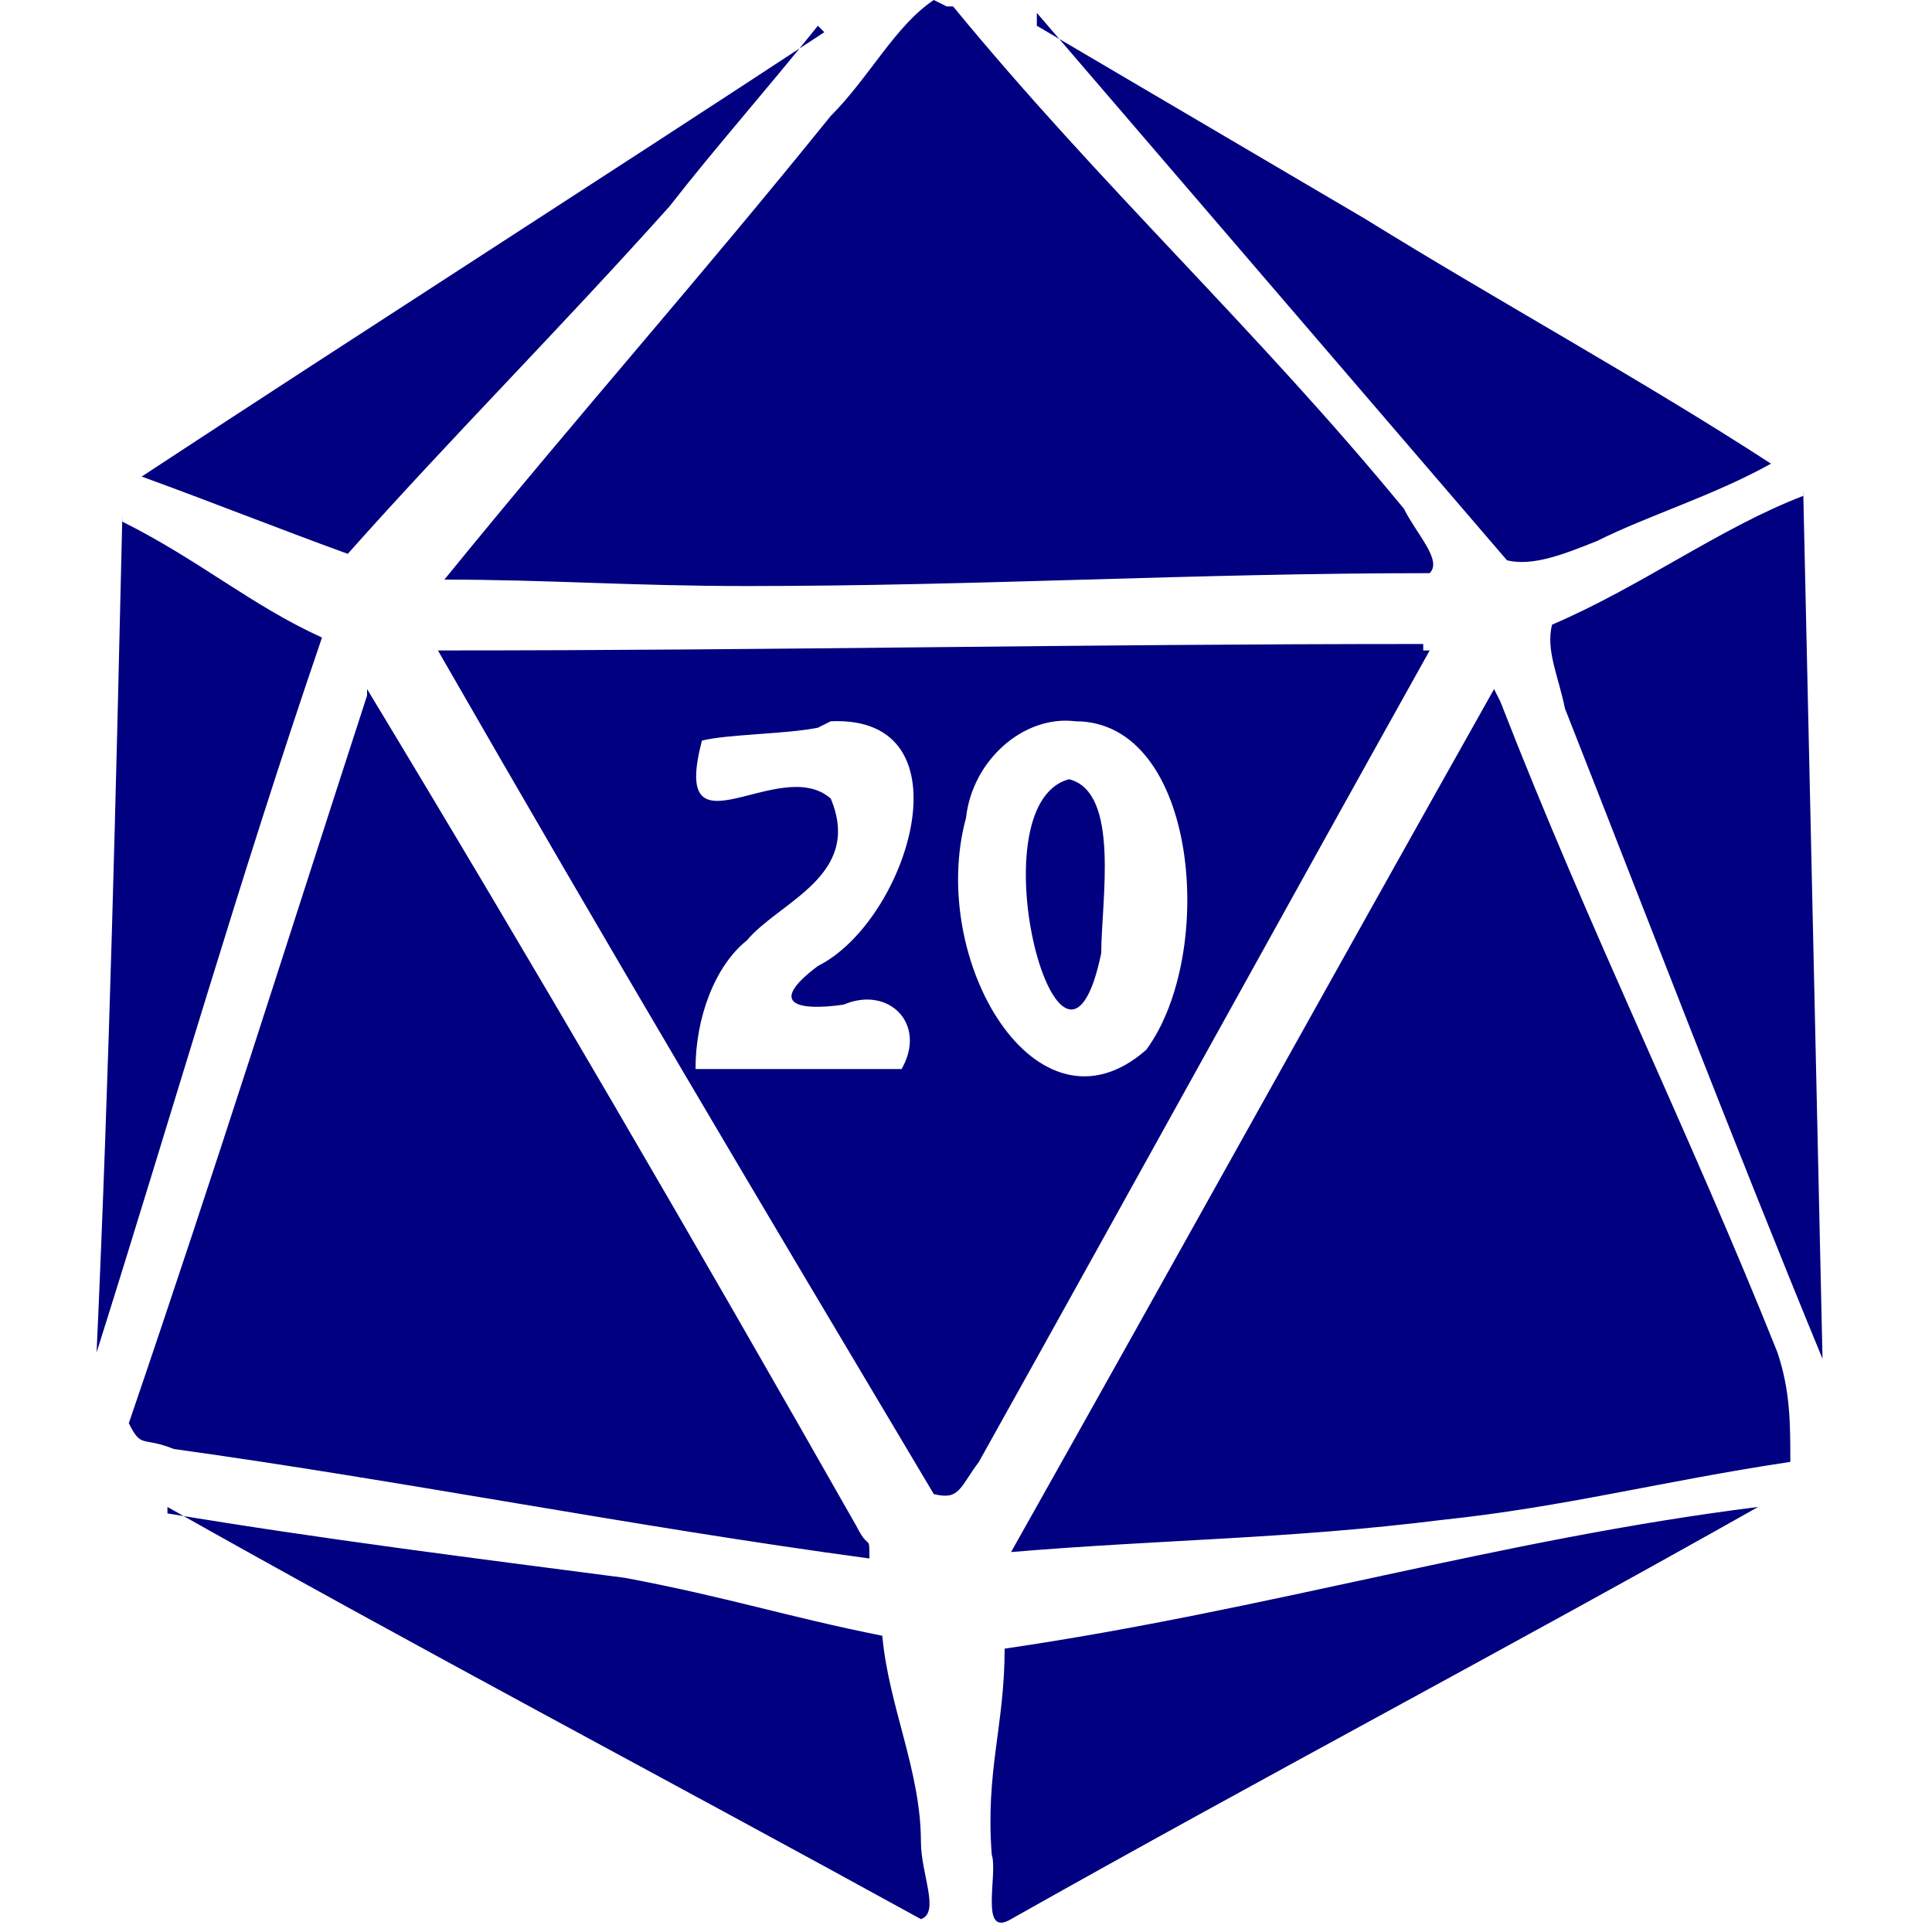
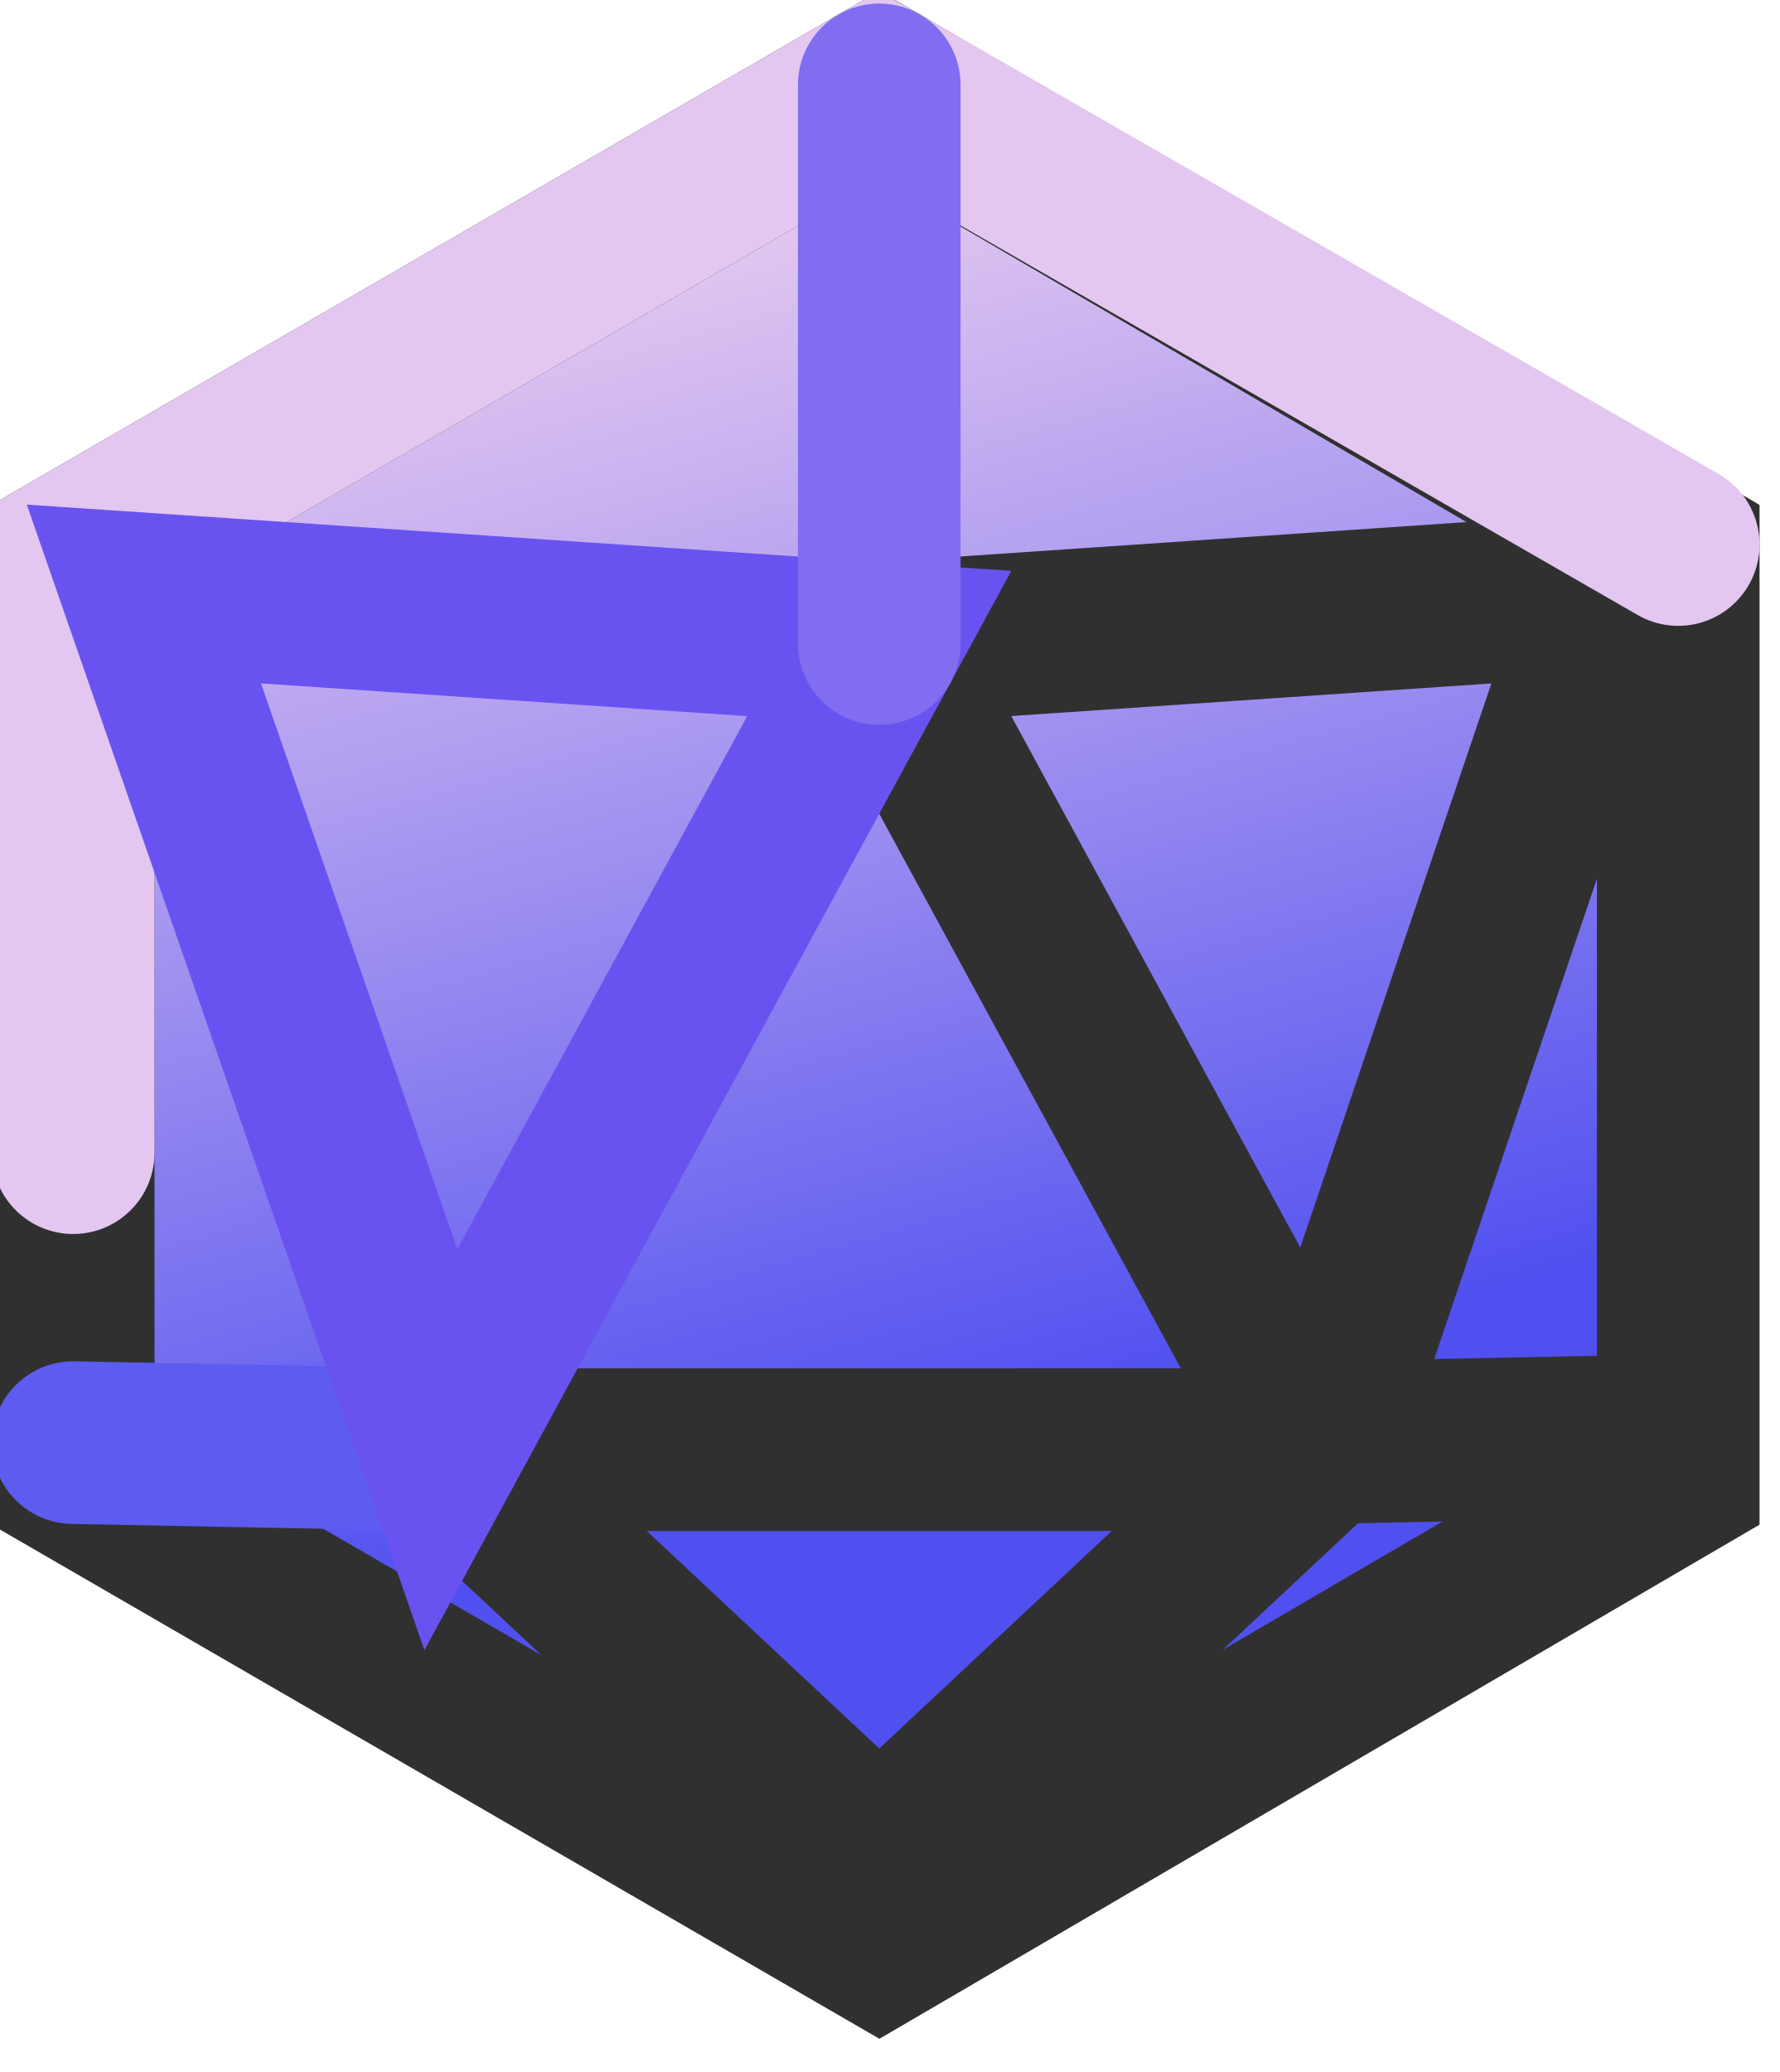
- <svg xmlns="http://www.w3.org/2000/svg" viewBox="0 0 300 300">
-   <g transform="translate(-233,-386)">
-     <path style="fill:#000080;stroke-width:1" d="m 399,507 c -15,4 -1,56 5,27 -0,-8 3,-25 -5,-27 z m -37,-9 c 22,-1 12,31 -2,38 -8,6 -3,7 4,6 7,-3 13,3 9,10 h -32 c -0,-8 3,-16 8,-20 5,-6 18,-10 13,-22 -8,-7 -25,10 -20,-9 4,-1 13,-1 18,-2 z m 38,0 c 19,-0 22,36 11,51 -17,15 -34,-14 -28,-36 1,-9 9,-16 17,-15 z M 506,620 c -40,5 -76,16 -117,22 -0,12 -3,19 -2,32 1,3 -2,13 3,10 39,-22 77,-42 116,-64 z m -247,-0 c 39,22 77,42 117,64 3,-1 0,-7 0,-12 -0,-11 -5,-21 -6,-32 -15,-3 -24,-6 -40,-9 -23,-3 -47,-6 -71,-10 z m 31,-126 c -13,40 -23,72 -37,113 2,4 2,2 7,4 36,5 71,12 108,17 0,-4 -0,-1 -2,-5 C 341,579 316,536 290,493 Z m 175,-1 c -27,48 -48,86 -75,134 24,-2 43,-2 67,-5 19,-2 34,-6 54,-9 -0,-6 -0,-11 -2,-17 -14,-35 -29,-65 -43,-101 z M 454,486 c -55,0 -98,1 -153,1 27,47 49,84 77,131 4,1 4,-1 7,-5 24,-43 46,-83 70,-126 0,-0 -1,-0 -1,-0 z M 252,466 c -1,43 -2,86 -4,130 12,-38 22,-73 35,-111 -11,-5 -19,-12 -31,-18 z m 261,-3 c -13,5 -25,14 -39,20 -1,4 1,8 2,13 13,33 26,67 40,101 -1,-45 -2,-90 -3,-135 l -0,-0 z M 361,391 c -35,23 -71,46 -106,69 11,4 21,8 32,12 16,-18 33,-35 50,-54 7,-9 15,-18 23,-28 z m 33,-3 73,85 c 4,1 9,-1 14,-3 8,-4 18,-7 27,-12 -20,-13 -42,-25 -63,-38 -17,-10 -34,-20 -51,-30 z m -16,-2 c -6,4 -10,12 -16,18 -21,26 -38,45 -60,72 16,0 29,1 47,1 36,-0 69,-2 106,-2 2,-2 -2,-6 -4,-10 -23,-28 -47,-50 -70,-78 l -1,-0 z" />
-   </g>
+ <svg xmlns="http://www.w3.org/2000/svg" xmlns:xlink="http://www.w3.org/1999/xlink" version="1.1" viewBox="5 5 251 293" width="256" height="298">
+   <defs id="defs1">
+     <linearGradient id="lG1">
+       <stop style="stop-color:#5050f0;stop-opacity:1;" offset="0" />
+       <stop style="stop-color:#f6d7f0;stop-opacity:1" offset="1" />
+     </linearGradient>
+     <linearGradient xlink:href="#lG1" id="lG2" x1="164" y1="206" x2="110" y2="17" gradientUnits="userSpaceOnUse" gradientTransform="matrix(1,0,0,1,-3,-3)" />
+   </defs>
+   <path style="opacity:1;fill:url(#lG2);fill-opacity:1;stroke:#303030;stroke-width:23" d="M 129,280 15,214 15,83 129,17 l 113,66 0,131 z" />
+   <path style="fill:none;stroke:#303030;stroke-width:23;stroke-linecap:round;stroke-linejoin:round;stroke-opacity:1" d="M 232,89 191,210 129,96 Z" />
+   <path style="fill:none;stroke:#303030;stroke-width:23;stroke-linecap:round;stroke-linejoin:round;stroke-opacity:1" d="M 67,210 H 191 l -62,58 z" />
+   <path style="fill:none;stroke:#e3c7f0;stroke-width:23;stroke-linecap:round;stroke-opacity:1" d="M 15,168 15,83 129,17 242,82" />
+   <path style="fill:none;stroke:#5e5bf0;stroke-width:23;stroke-linecap:round;stroke-opacity:1" d="m 15,209 52,1" />
+   <path style="fill:none;fill-opacity:1;stroke:#6953f0;stroke-width:23;stroke-opacity:1" d="M 129,96 67,210 25,89 Z" />
+   <path style="fill:#28410f;fill-opacity:1;stroke:#806df0;stroke-width:23;stroke-linecap:round;stroke-opacity:1" d="M 129,96 V 17" />
+   <path style="fill:none;stroke:#303030;stroke-width:23;stroke-opacity:1" d="m 242,208 -51,1" />
</svg>
